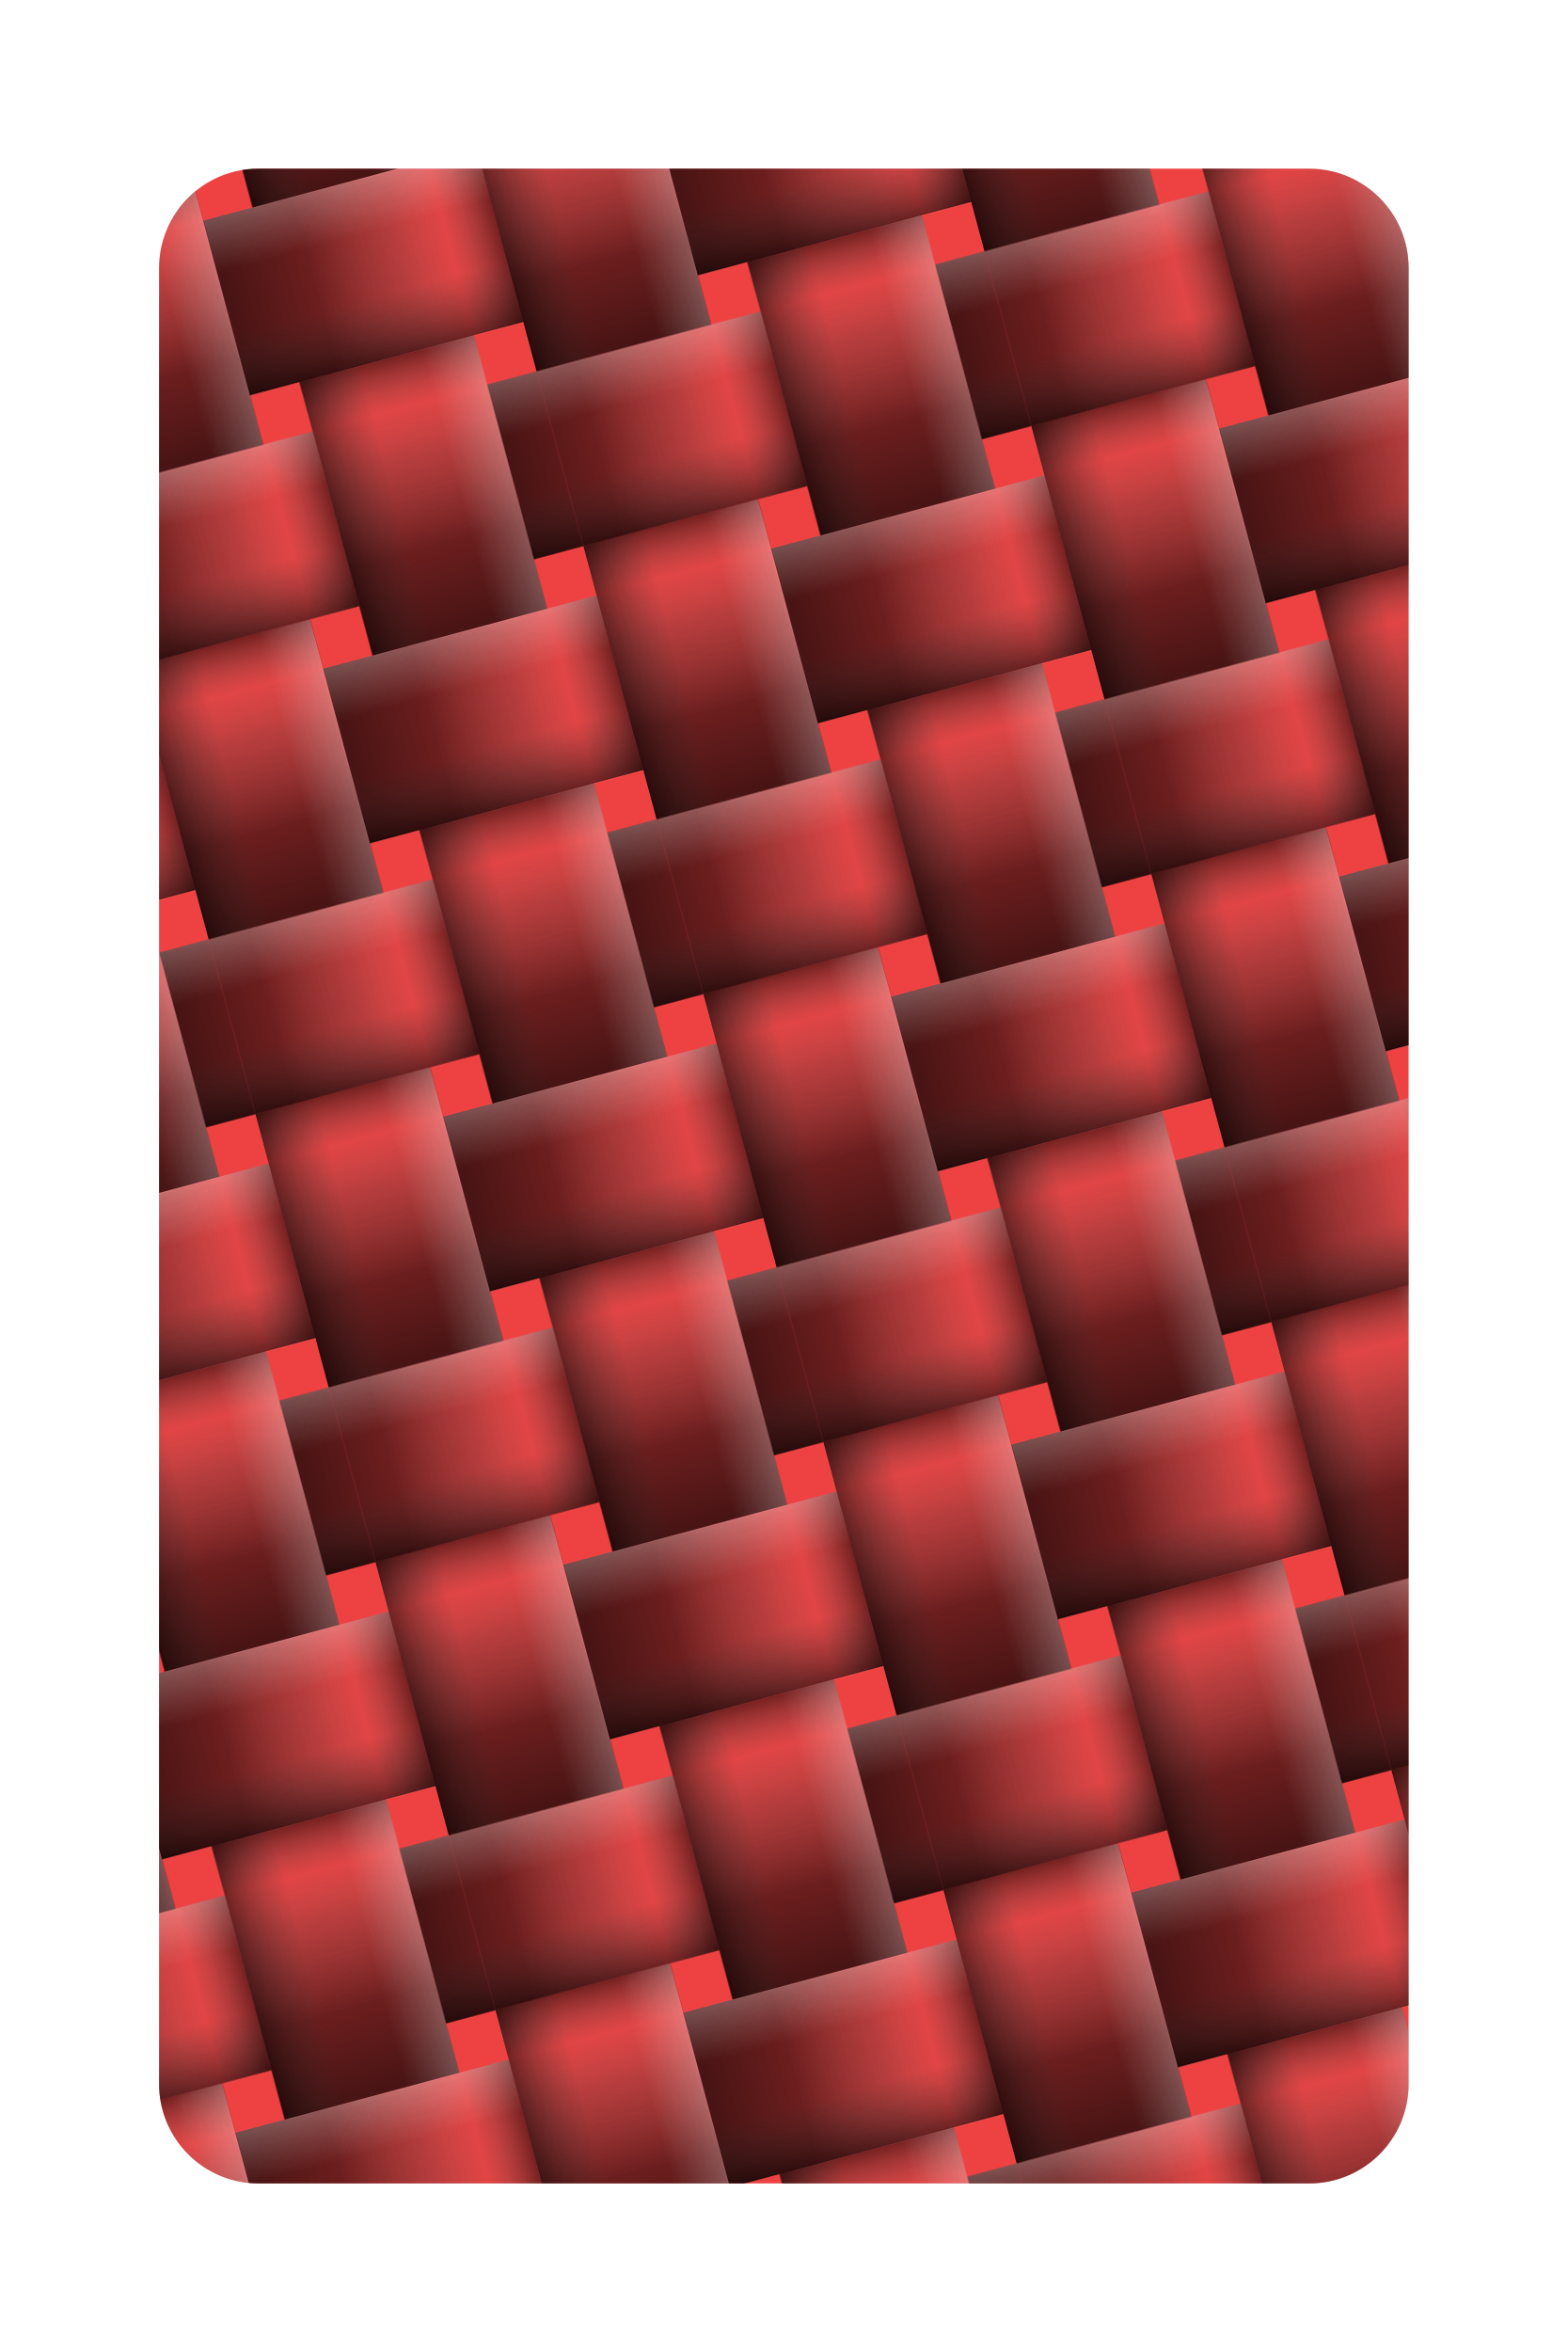
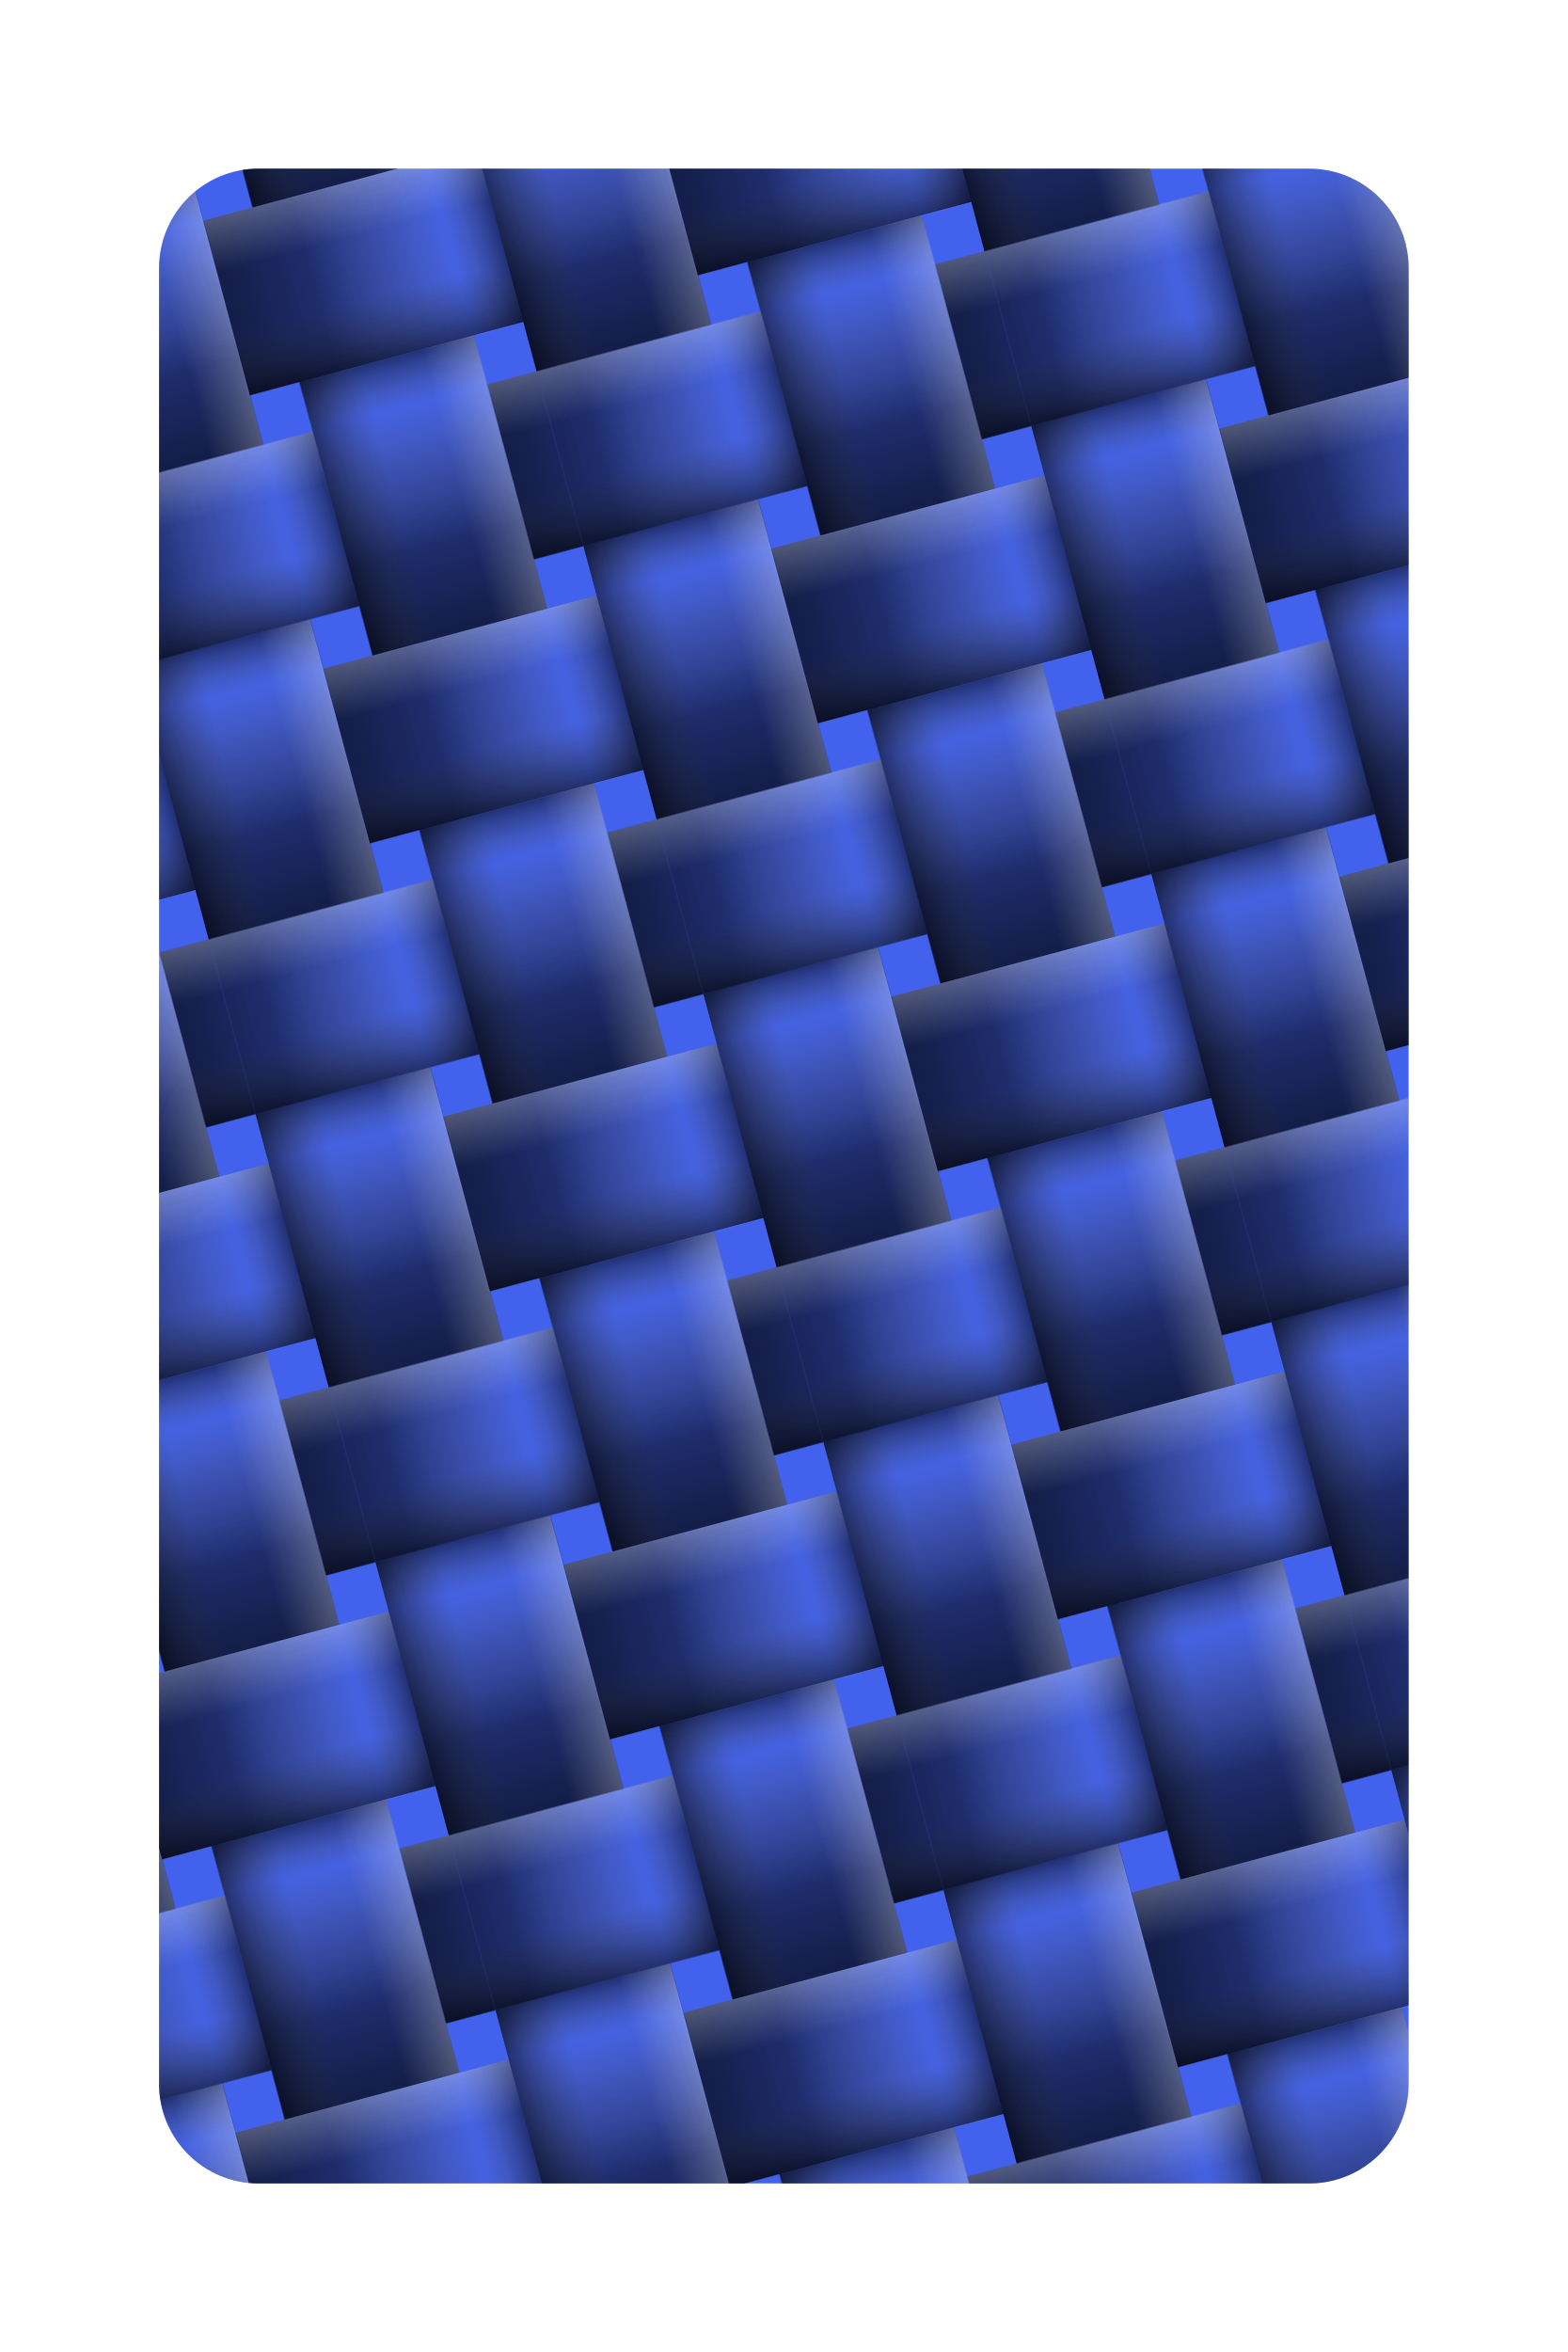
<svg xmlns="http://www.w3.org/2000/svg" xmlns:xlink="http://www.w3.org/1999/xlink" width="60" height="90" viewBox="0 0 15.875 23.812" version="1.1" id="svg8">
  <defs id="defs2">
    <pattern xlink:href="#pattern1803" id="pattern1823" patternTransform="matrix(0.04535831,-0.01215368,0.01215368,0.04535831,7.582257,303.1104)" />
    <pattern xlink:href="#pattern943" id="pattern1680" patternTransform="matrix(0.05025981,-0.01346709,0.01346709,0.05025981,8.453074,317.547)" />
    <linearGradient xlink:href="#linearGradient991" id="linearGradient1045" gradientUnits="userSpaceOnUse" gradientTransform="matrix(-0.4290293,0,0,-1,-17.2613,14.00291)" x1="-8.98" y1="8.201" x2="-15.809" y2="8.201" spreadMethod="pad" />
    <linearGradient id="linearGradient991">
      <stop id="stop981" offset="0" style="stop-color:#000000;stop-opacity:0.702" />
      <stop id="stop983" offset="0.32" style="stop-color:#000000;stop-opacity:0.546" />
      <stop style="stop-color:#303030;stop-opacity:0.29" offset="0.64" id="stop985" />
      <stop id="stop987" offset="0.82" style="stop-color:#595959;stop-opacity:0.091" />
      <stop id="stop989" offset="1" style="stop-color:#000000;stop-opacity:0.502" />
    </linearGradient>
    <linearGradient xlink:href="#linearGradient991" id="linearGradient921" gradientUnits="userSpaceOnUse" gradientTransform="matrix(-1.743891,0,0,-4.064735,-17.81126,46.89948)" x1="-8.98" y1="8.201" x2="-15.809" y2="8.201" spreadMethod="pad" />
    <linearGradient xlink:href="#linearGradient991" id="linearGradient925" gradientUnits="userSpaceOnUse" gradientTransform="matrix(-1.743891,0,0,-4.064735,1.702414,46.89753)" x1="-8.98" y1="8.201" x2="-15.809" y2="8.201" spreadMethod="pad" />
    <linearGradient xlink:href="#linearGradient1020" id="linearGradient929" gradientUnits="userSpaceOnUse" gradientTransform="matrix(0,-0.4290293,1,0,-20.14513,2.883831)" x1="-8.98" y1="8.201" x2="-15.809" y2="8.201" spreadMethod="pad" />
    <linearGradient id="linearGradient1020">
      <stop id="stop1018" offset="0" style="stop-color:#000000;stop-opacity:0.502" />
      <stop id="stop1016" offset="0.18" style="stop-color:#595959;stop-opacity:0.091" />
      <stop style="stop-color:#303030;stop-opacity:0.29" offset="0.36" id="stop1014" />
      <stop id="stop1012" offset="0.68" style="stop-color:#000000;stop-opacity:0.546" />
      <stop id="stop1010" offset="1" style="stop-color:#000000;stop-opacity:0.702" />
    </linearGradient>
    <linearGradient xlink:href="#linearGradient1020" id="linearGradient933" gradientUnits="userSpaceOnUse" gradientTransform="matrix(0,-1.743891,4.064735,0,-29.53327,1.708272)" x1="-8.98" y1="8.201" x2="-15.809" y2="8.201" spreadMethod="pad" />
    <linearGradient xlink:href="#linearGradient1020" id="linearGradient937" gradientUnits="userSpaceOnUse" gradientTransform="matrix(0,-1.743891,4.064735,0,-29.53522,-17.80638)" x1="-8.98" y1="8.201" x2="-15.809" y2="8.201" spreadMethod="pad" />
    <linearGradient xlink:href="#linearGradient967" id="linearGradient920" gradientUnits="userSpaceOnUse" gradientTransform="matrix(1.428457,0,0,4.064735,-24.61291,3.588799)" x1="-14.453" y1="6.737" x2="-14.453" y2="4.866" spreadMethod="repeat" />
    <linearGradient id="linearGradient967">
      <stop id="stop959" offset="0" style="stop-color:#000000;stop-opacity:0.5" />
      <stop style="stop-color:#313131;stop-opacity:0" offset="0.35" id="stop961" />
      <stop id="stop963" offset="0.7" style="stop-color:#f0f0f0;stop-opacity:0" />
      <stop id="stop965" offset="1" style="stop-color:#ffffff;stop-opacity:0.251" />
    </linearGradient>
    <linearGradient xlink:href="#linearGradient967" id="linearGradient940" gradientUnits="userSpaceOnUse" gradientTransform="matrix(0,1.42861,-4.064735,0,-10.05785,45.95158)" x1="-14.453" y1="6.737" x2="-14.453" y2="4.866" spreadMethod="repeat" />
    <linearGradient xlink:href="#linearGradient967" id="linearGradient942" gradientUnits="userSpaceOnUse" gradientTransform="matrix(0,1.42861,-4.064735,0,-10.05785,45.95158)" x1="-14.453" y1="9.137" x2="-14.453" y2="7.266" spreadMethod="repeat" />
    <linearGradient xlink:href="#linearGradient967" id="linearGradient906" gradientUnits="userSpaceOnUse" gradientTransform="matrix(1.428457,0,0,4.064735,-24.61291,3.588799)" x1="-14.453" y1="9.137" x2="-14.453" y2="7.266" spreadMethod="repeat" />
    <pattern patternUnits="userSpaceOnUse" width="100" height="100" patternTransform="matrix(0.2645833,0,0,0.2645833,10.32396,270.6412)" id="pattern943">
      <g transform="matrix(20.82706,0,0,20.83123,318.2425,-101.3616)" id="g825">
        <rect y="4.866" x="-15.28" height="4.799" width="4.8" id="rect1310" style="opacity:1;fill:#b62c2c;fill-opacity:1;fill-rule:nonzero;stroke:none;stroke-width:0.197;stroke-linecap:round;stroke-linejoin:round;stroke-miterlimit:4;stroke-dasharray:none;stroke-opacity:1;paint-order:stroke markers fill" />
        <g style="opacity:1" id="g1121">
          <g id="g1061" style="display:inline;opacity:1">
            <path id="path1041" d="M -10.479,6.737 V 4.866 h -2.93 v 1.872 z" style="opacity:1;fill:url(#linearGradient1045);fill-opacity:1;fill-rule:nonzero;stroke:none;stroke-width:1.906;stroke-linecap:round;stroke-linejoin:round;stroke-miterlimit:4;stroke-dasharray:none;stroke-opacity:1;paint-order:stroke markers fill" />
            <path id="path919" transform="matrix(0.2460185,0,0,0.2460185,-15.27976,4.864889)" d="m 0.002,9.76 v 7.605 0.002 H 9.758 V 9.76 Z" style="opacity:1;fill:url(#linearGradient921);fill-opacity:1;fill-rule:nonzero;stroke:none;stroke-width:7.749;stroke-linecap:round;stroke-linejoin:round;stroke-miterlimit:4;stroke-dasharray:none;stroke-opacity:1;paint-order:stroke markers fill" />
            <path id="path923" transform="matrix(0.2460185,0,0,0.2460185,-15.27976,4.864889)" d="m 17.361,9.758 v 7.607 h 2.15 V 9.758 Z" style="opacity:1;fill:url(#linearGradient925);fill-opacity:1;fill-rule:nonzero;stroke:none;stroke-width:7.749;stroke-linecap:round;stroke-linejoin:round;stroke-miterlimit:4;stroke-dasharray:none;stroke-opacity:1;paint-order:stroke markers fill" />
            <path style="opacity:1;fill:url(#linearGradient929);fill-opacity:1;fill-rule:nonzero;stroke:none;stroke-width:1.906;stroke-linecap:round;stroke-linejoin:round;stroke-miterlimit:4;stroke-dasharray:none;stroke-opacity:1;paint-order:stroke markers fill" d="m -12.88,9.666 h 1.872 V 6.736 h -1.872 z" id="path927" />
            <path id="path931" transform="matrix(0.2460185,0,0,0.2460185,-15.27976,4.864889)" d="m 0,17.367 v 2.148 h 7.607 v -2.148 z" style="opacity:1;fill:url(#linearGradient933);fill-opacity:1;fill-rule:nonzero;stroke:none;stroke-width:7.749;stroke-linecap:round;stroke-linejoin:round;stroke-miterlimit:4;stroke-dasharray:none;stroke-opacity:1;paint-order:stroke markers fill" />
            <path id="path935" transform="matrix(0.2460185,0,0,0.2460185,-15.27976,4.864889)" d="M -0.002,0.004 V 9.764 H 7.604 V 0.004 H 0 Z" style="opacity:1;fill:url(#linearGradient937);fill-opacity:1;fill-rule:nonzero;stroke:none;stroke-width:7.749;stroke-linecap:round;stroke-linejoin:round;stroke-miterlimit:4;stroke-dasharray:none;stroke-opacity:1;paint-order:stroke markers fill" />
          </g>
          <g id="g1019" style="display:inline;opacity:1">
            <path id="path918" transform="matrix(0.2460185,0,0,0.2460185,-3.668361,-0.882911)" d="m -39.592,23.367 v 7.604 h 11.906 v -7.604 z" style="opacity:1;fill:url(#linearGradient920);fill-opacity:1;fill-rule:nonzero;stroke:none;stroke-width:7.013;stroke-linecap:round;stroke-linejoin:round;stroke-miterlimit:4;stroke-dasharray:none;stroke-opacity:1;paint-order:stroke markers fill" />
            <path id="path932" transform="matrix(0.2460185,0,0,0.2460185,-3.668361,-0.882911)" d="m -37.439,30.971 v 11.908 h 7.604 V 30.971 Z" style="opacity:1;fill:url(#linearGradient940);fill-opacity:1;fill-rule:nonzero;stroke:none;stroke-width:7.013;stroke-linecap:round;stroke-linejoin:round;stroke-miterlimit:4;stroke-dasharray:none;stroke-opacity:1;paint-order:stroke markers fill" />
            <path id="path934" transform="matrix(0.2460185,0,0,0.2460185,-3.668361,-0.882911)" d="m -47.197,23.367 v 19.512 h 7.605 v -2.15 h -7.604 v -7.607 h 7.604 v -9.754 z" style="opacity:1;fill:url(#linearGradient942);fill-opacity:1;fill-rule:nonzero;stroke:none;stroke-width:7.013;stroke-linecap:round;stroke-linejoin:round;stroke-miterlimit:4;stroke-dasharray:none;stroke-opacity:1;paint-order:stroke markers fill" />
            <path id="rect840" transform="matrix(0.2460185,0,0,0.2460185,-3.668361,-0.882911)" d="m -47.195,33.121 v 7.607 h 9.756 v -7.607 z m 17.359,0 v 7.607 h 2.15 v -7.607 z" style="opacity:1;fill:url(#linearGradient906);fill-opacity:1;fill-rule:nonzero;stroke:none;stroke-width:7.013;stroke-linecap:round;stroke-linejoin:round;stroke-miterlimit:4;stroke-dasharray:none;stroke-opacity:1;paint-order:stroke markers fill" />
          </g>
        </g>
      </g>
    </pattern>
    <linearGradient id="linearGradient4217">
      <stop style="stop-color:#131313;stop-opacity:0.996" offset="0" id="stop4213" />
      <stop id="stop4223" offset="0.25" style="stop-color:#2f2f2f;stop-opacity:0.996" />
      <stop id="stop4219" offset="0.5" style="stop-color:#424242;stop-opacity:0.996" />
      <stop style="stop-color:#565656;stop-opacity:0.996" offset="0.75" id="stop4221" />
      <stop style="stop-color:#3e3e3e;stop-opacity:0.996" offset="1" id="stop4215" />
    </linearGradient>
    <linearGradient id="linearGradient2965">
      <stop id="stop2961" offset="0" style="stop-color:#080808;stop-opacity:1" />
      <stop id="stop2963" offset="1" style="stop-color:#515151;stop-opacity:0.996" />
    </linearGradient>
    <linearGradient gradientTransform="matrix(0.131868,0,0,0.3844836,60.24,-5.638615)" gradientUnits="userSpaceOnUse" y2="1.801" x2="107.912" y1="1.801" x1="42.144" id="linearGradient2967" xlink:href="#linearGradient2965" />
    <linearGradient y2="1.801" x2="107.912" y1="1.801" x1="42.144" gradientTransform="matrix(0.1403527,0,0,0.421058,69.11315,3.927159)" gradientUnits="userSpaceOnUse" id="linearGradient4203" xlink:href="#linearGradient4217" />
    <linearGradient id="linearGradient846">
      <stop id="stop842" offset="0" style="stop-color:#272727;stop-opacity:1;" />
      <stop id="stop844" offset="1" style="stop-color:#ffffff;stop-opacity:1" />
    </linearGradient>
    <linearGradient gradientTransform="matrix(1.474807,0,0,3.779528,-36.43532,0)" spreadMethod="repeat" gradientUnits="userSpaceOnUse" y2="5.941" x2="-12.903" y1="6.737" x1="-13.335" id="linearGradient848" xlink:href="#linearGradient846" />
    <linearGradient xlink:href="#linearGradient991" id="linearGradient1783" gradientUnits="userSpaceOnUse" gradientTransform="matrix(-0.4290293,0,0,-1,-17.2613,14.00291)" x1="-8.98" y1="8.201" x2="-15.809" y2="8.201" spreadMethod="pad" />
    <linearGradient xlink:href="#linearGradient991" id="linearGradient1785" gradientUnits="userSpaceOnUse" gradientTransform="matrix(-1.743891,0,0,-4.064735,-17.81126,46.89948)" x1="-8.98" y1="8.201" x2="-15.809" y2="8.201" spreadMethod="pad" />
    <linearGradient xlink:href="#linearGradient991" id="linearGradient1787" gradientUnits="userSpaceOnUse" gradientTransform="matrix(-1.743891,0,0,-4.064735,1.702414,46.89753)" x1="-8.98" y1="8.201" x2="-15.809" y2="8.201" spreadMethod="pad" />
    <linearGradient xlink:href="#linearGradient1020" id="linearGradient1789" gradientUnits="userSpaceOnUse" gradientTransform="matrix(0,-0.4290293,1,0,-20.14513,2.883831)" x1="-8.98" y1="8.201" x2="-15.809" y2="8.201" spreadMethod="pad" />
    <linearGradient xlink:href="#linearGradient1020" id="linearGradient1791" gradientUnits="userSpaceOnUse" gradientTransform="matrix(0,-1.743891,4.064735,0,-29.53327,1.708272)" x1="-8.98" y1="8.201" x2="-15.809" y2="8.201" spreadMethod="pad" />
    <linearGradient xlink:href="#linearGradient1020" id="linearGradient1793" gradientUnits="userSpaceOnUse" gradientTransform="matrix(0,-1.743891,4.064735,0,-29.53522,-17.80638)" x1="-8.98" y1="8.201" x2="-15.809" y2="8.201" spreadMethod="pad" />
    <linearGradient xlink:href="#linearGradient967" id="linearGradient1795" gradientUnits="userSpaceOnUse" gradientTransform="matrix(1.428457,0,0,4.064735,-24.61291,3.588799)" x1="-14.453" y1="6.737" x2="-14.453" y2="4.866" spreadMethod="repeat" />
    <linearGradient xlink:href="#linearGradient967" id="linearGradient1797" gradientUnits="userSpaceOnUse" gradientTransform="matrix(0,1.42861,-4.064735,0,-10.05785,45.95158)" x1="-14.453" y1="6.737" x2="-14.453" y2="4.866" spreadMethod="repeat" />
    <linearGradient xlink:href="#linearGradient967" id="linearGradient1799" gradientUnits="userSpaceOnUse" gradientTransform="matrix(0,1.42861,-4.064735,0,-10.05785,45.95158)" x1="-14.453" y1="9.137" x2="-14.453" y2="7.266" spreadMethod="repeat" />
    <linearGradient xlink:href="#linearGradient967" id="linearGradient1801" gradientUnits="userSpaceOnUse" gradientTransform="matrix(1.428457,0,0,4.064735,-24.61291,3.588799)" x1="-14.453" y1="9.137" x2="-14.453" y2="7.266" spreadMethod="repeat" />
    <pattern patternUnits="userSpaceOnUse" width="100" height="100" patternTransform="matrix(0.2645833,0,0,0.2645833,-31.08854,-3.874256)" id="pattern1803">
      <g id="g825-7" transform="matrix(20.82706,0,0,20.83123,318.2425,-101.3616)">
        <g id="g1121-8" style="opacity:1">
          <g style="display:inline;opacity:1" id="g1061-5">
            <path style="opacity:1;fill:url(#linearGradient1783);fill-opacity:1;fill-rule:nonzero;stroke:none;stroke-width:1.906;stroke-linecap:round;stroke-linejoin:round;stroke-miterlimit:4;stroke-dasharray:none;stroke-opacity:1;paint-order:stroke markers fill" d="M -10.479,6.737 V 4.866 h -2.93 v 1.872 z" id="path1041-0" />
            <path style="opacity:1;fill:url(#linearGradient1785);fill-opacity:1;fill-rule:nonzero;stroke:none;stroke-width:7.749;stroke-linecap:round;stroke-linejoin:round;stroke-miterlimit:4;stroke-dasharray:none;stroke-opacity:1;paint-order:stroke markers fill" d="m 0.002,9.76 v 7.605 0.002 H 9.758 V 9.76 Z" transform="matrix(0.2460185,0,0,0.2460185,-15.27976,4.864889)" id="path919-0" />
            <path style="opacity:1;fill:url(#linearGradient1787);fill-opacity:1;fill-rule:nonzero;stroke:none;stroke-width:7.749;stroke-linecap:round;stroke-linejoin:round;stroke-miterlimit:4;stroke-dasharray:none;stroke-opacity:1;paint-order:stroke markers fill" d="m 17.361,9.758 v 7.607 h 2.15 V 9.758 Z" transform="matrix(0.2460185,0,0,0.2460185,-15.27976,4.864889)" id="path923-0" />
            <path id="path927-7" d="m -12.88,9.666 h 1.872 V 6.736 h -1.872 z" style="opacity:1;fill:url(#linearGradient1789);fill-opacity:1;fill-rule:nonzero;stroke:none;stroke-width:1.906;stroke-linecap:round;stroke-linejoin:round;stroke-miterlimit:4;stroke-dasharray:none;stroke-opacity:1;paint-order:stroke markers fill" />
            <path style="opacity:1;fill:url(#linearGradient1791);fill-opacity:1;fill-rule:nonzero;stroke:none;stroke-width:7.749;stroke-linecap:round;stroke-linejoin:round;stroke-miterlimit:4;stroke-dasharray:none;stroke-opacity:1;paint-order:stroke markers fill" d="m 0,17.367 v 2.148 h 7.607 v -2.148 z" transform="matrix(0.2460185,0,0,0.2460185,-15.27976,4.864889)" id="path931-8" />
            <path style="opacity:1;fill:url(#linearGradient1793);fill-opacity:1;fill-rule:nonzero;stroke:none;stroke-width:7.749;stroke-linecap:round;stroke-linejoin:round;stroke-miterlimit:4;stroke-dasharray:none;stroke-opacity:1;paint-order:stroke markers fill" d="M -0.002,0.004 V 9.764 H 7.604 V 0.004 H 0 Z" transform="matrix(0.2460185,0,0,0.2460185,-15.27976,4.864889)" id="path935-1" />
          </g>
          <g style="display:inline;opacity:1" id="g1019-7">
            <path style="opacity:1;fill:url(#linearGradient1795);fill-opacity:1;fill-rule:nonzero;stroke:none;stroke-width:7.013;stroke-linecap:round;stroke-linejoin:round;stroke-miterlimit:4;stroke-dasharray:none;stroke-opacity:1;paint-order:stroke markers fill" d="m -39.592,23.367 v 7.604 h 11.906 v -7.604 z" transform="matrix(0.2460185,0,0,0.2460185,-3.668361,-0.882911)" id="path918-2" />
            <path style="opacity:1;fill:url(#linearGradient1797);fill-opacity:1;fill-rule:nonzero;stroke:none;stroke-width:7.013;stroke-linecap:round;stroke-linejoin:round;stroke-miterlimit:4;stroke-dasharray:none;stroke-opacity:1;paint-order:stroke markers fill" d="m -37.439,30.971 v 11.908 h 7.604 V 30.971 Z" transform="matrix(0.2460185,0,0,0.2460185,-3.668361,-0.882911)" id="path932-4" />
            <path style="opacity:1;fill:url(#linearGradient1799);fill-opacity:1;fill-rule:nonzero;stroke:none;stroke-width:7.013;stroke-linecap:round;stroke-linejoin:round;stroke-miterlimit:4;stroke-dasharray:none;stroke-opacity:1;paint-order:stroke markers fill" d="m -47.197,23.367 v 19.512 h 7.605 v -2.15 h -7.604 v -7.607 h 7.604 v -9.754 z" transform="matrix(0.2460185,0,0,0.2460185,-3.668361,-0.882911)" id="path934-5" />
            <path style="opacity:1;fill:url(#linearGradient1801);fill-opacity:1;fill-rule:nonzero;stroke:none;stroke-width:7.013;stroke-linecap:round;stroke-linejoin:round;stroke-miterlimit:4;stroke-dasharray:none;stroke-opacity:1;paint-order:stroke markers fill" d="m -47.195,33.121 v 7.607 h 9.756 v -7.607 z m 17.359,0 v 7.607 h 2.15 v -7.607 z" transform="matrix(0.2460185,0,0,0.2460185,-3.668361,-0.882911)" id="rect840-0" />
          </g>
        </g>
      </g>
    </pattern>
  </defs>
  <g id="layer1" transform="translate(0,-273.1875)" style="stroke:none">
-     <rect ry="1.006" y="274.895" x="1.611" height="20.398" width="12.653" id="rect814" style="opacity:1;fill:#ee4242;fill-opacity:1;fill-rule:nonzero;stroke:none;stroke-width:0.265;stroke-linecap:round;stroke-linejoin:miter;stroke-miterlimit:4;stroke-dasharray:none;stroke-opacity:1;paint-order:markers fill stroke" />
+     <rect ry="1.006" y="274.895" x="1.611" height="20.398" width="12.653" id="rect814" style="opacity:1;fill:#4262ee;fill-opacity:1;fill-rule:nonzero;stroke:none;stroke-width:0.265;stroke-linecap:round;stroke-linejoin:miter;stroke-miterlimit:4;stroke-dasharray:none;stroke-opacity:1;paint-order:markers fill stroke" />
    <rect style="opacity:1;fill:url(#pattern1823);fill-opacity:1;fill-rule:nonzero;stroke:none;stroke-width:0.265;stroke-linecap:round;stroke-linejoin:miter;stroke-miterlimit:4;stroke-dasharray:none;stroke-opacity:1;paint-order:markers fill stroke" id="rect1821" width="12.653" height="20.398" x="1.611" y="274.895" ry="1.006" />
  </g>
</svg>
